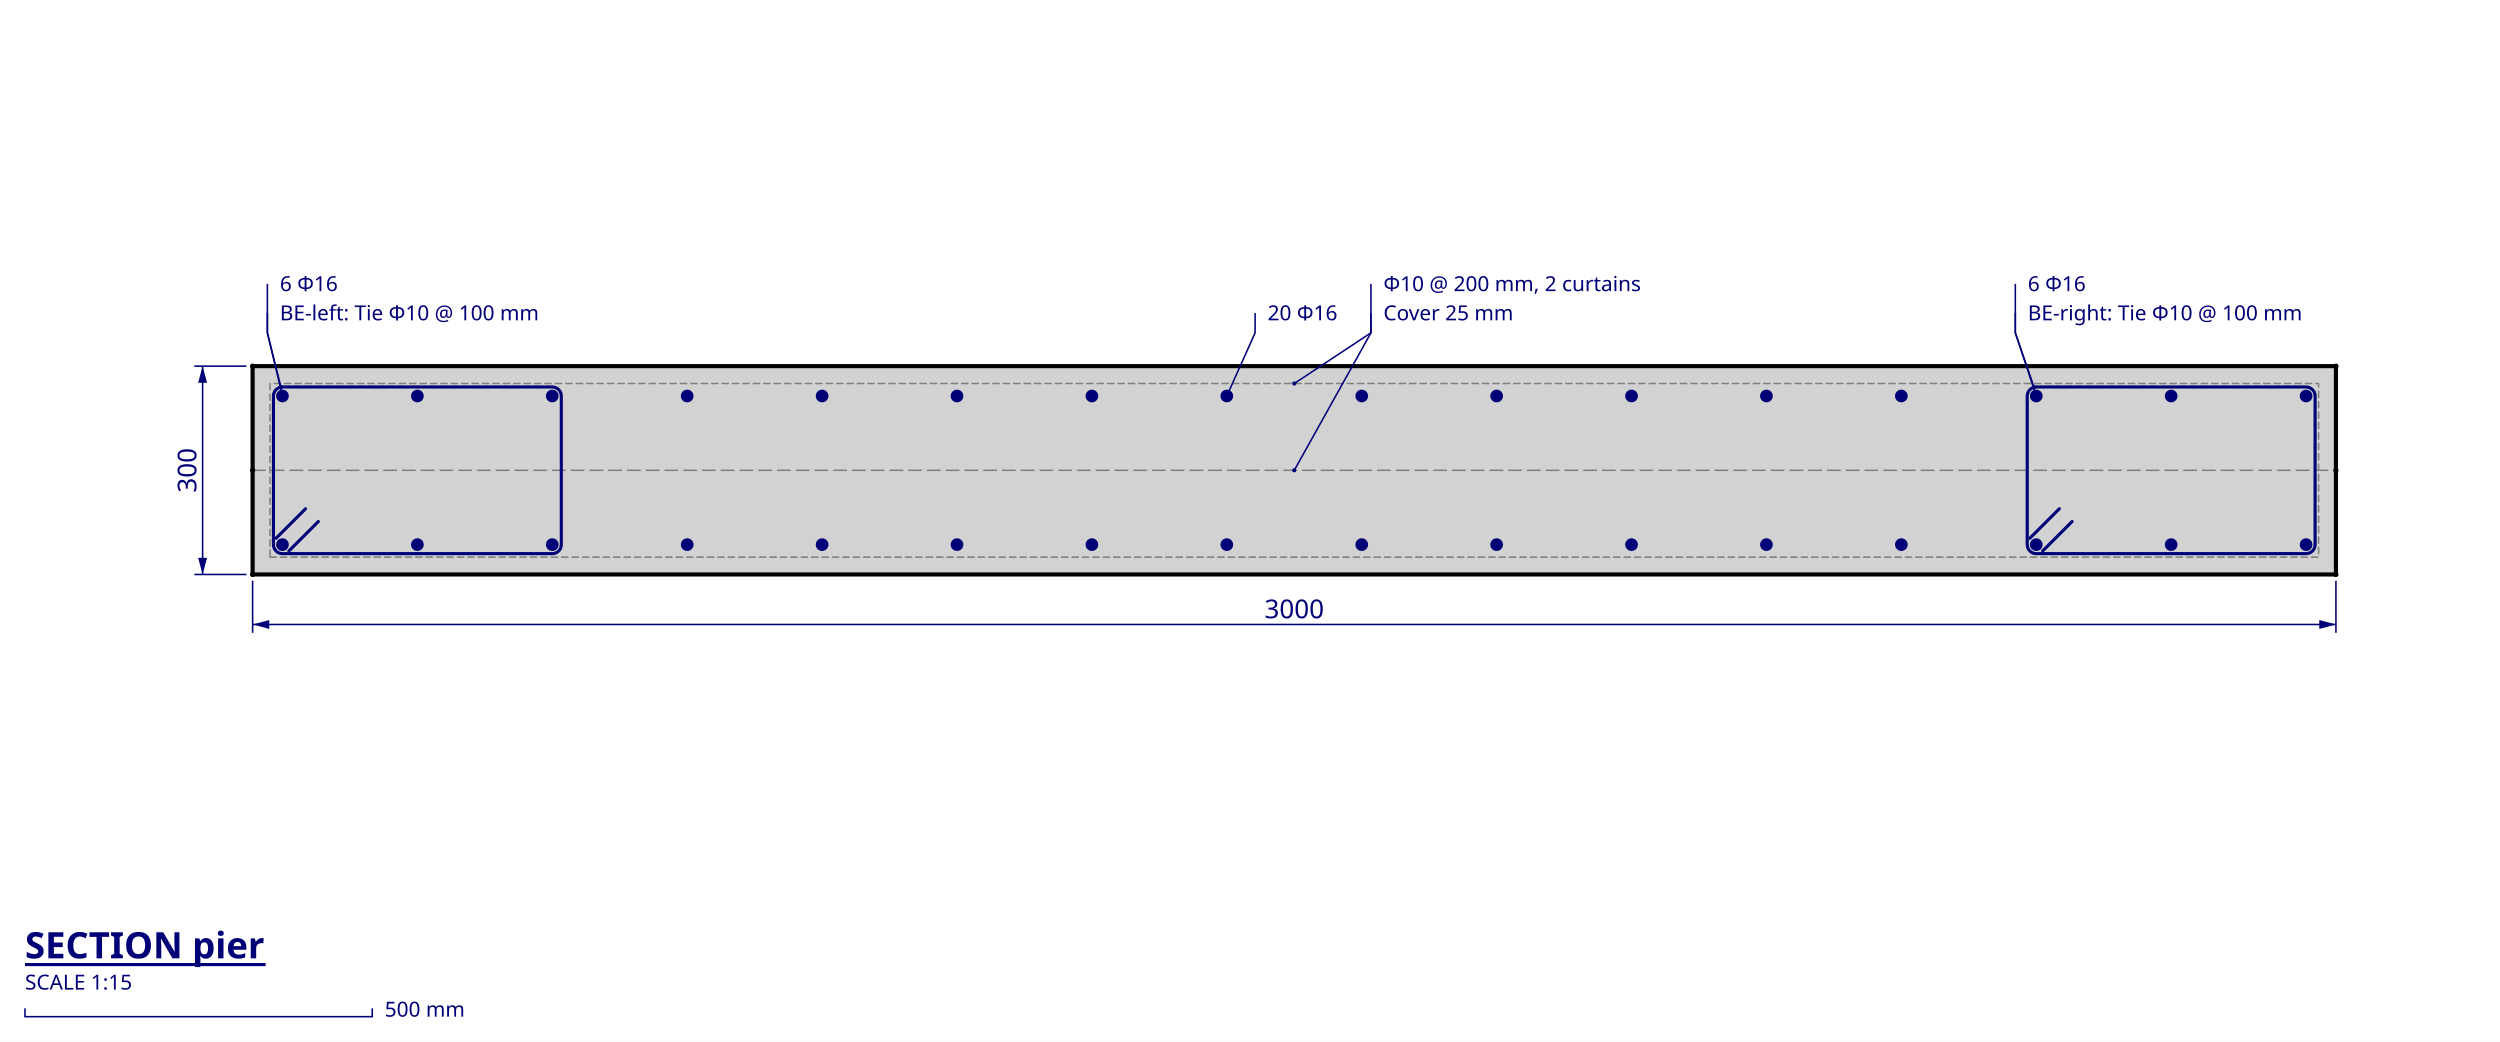
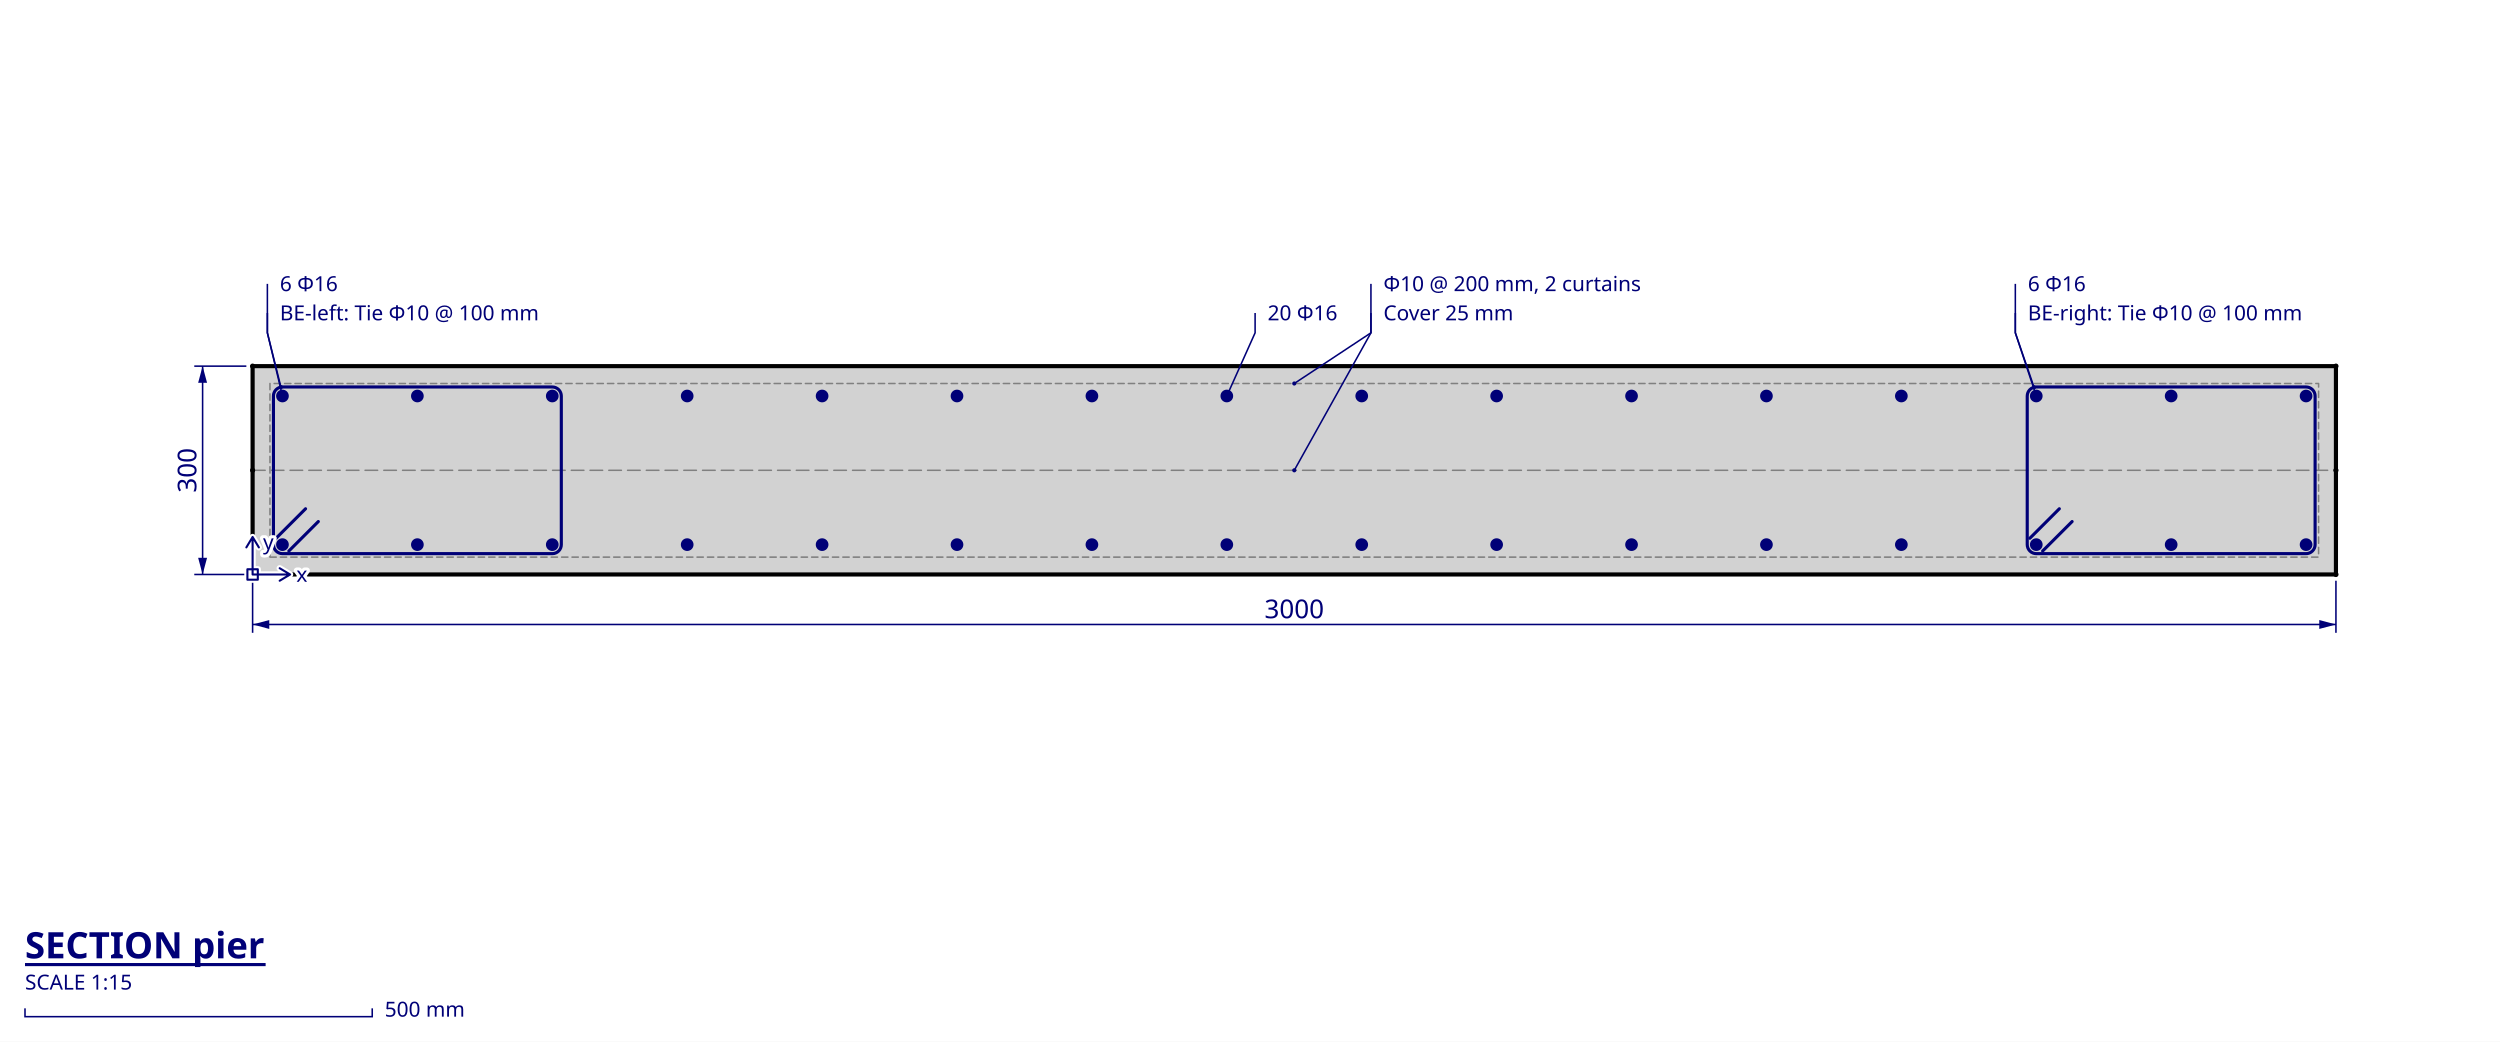
<svg xmlns="http://www.w3.org/2000/svg" width="1200" height="500" viewBox="0 0 1200 500" data-view="top">
  <rect width="1200" height="500" fill="#ffffff" />
  <g class="faces" fill="none" stroke="#000000" stroke-width="1" stroke-linecap="round" stroke-linejoin="round">
</g>
  <g class="concrete" fill="#d2d2d2" stroke="#000000" stroke-width="2" stroke-linecap="round" stroke-linejoin="round">
    <g data-id="5">
      <path d="M121.25 275.75 L1121.25 275.75 L1121.25 175.75 L121.25 175.75 Z" />
    </g>
  </g>
  <g class="cover" fill="none" stroke="#808080" stroke-width="0.75" stroke-linecap="round" stroke-linejoin="round" stroke-dasharray="3 2">
    <g data-id="9">
      <path d="M129.58 267.42 L1112.92 267.42 L1112.92 184.08 L129.58 184.08 Z" />
    </g>
  </g>
  <g class="leg" fill="none" stroke="#808080" stroke-width="0.75" stroke-linecap="round" stroke-linejoin="round" stroke-dasharray="6 3">
    <g data-id="8">
      <path d="M121.25 225.75 L1121.25 225.75" />
    </g>
  </g>
  <g class="hoop" fill="none" stroke="#000077" stroke-width="1.5" stroke-linecap="round" stroke-linejoin="round">
    <g data-id="74">
      <path d="M131.25 261.42 L131.33 262.26 L131.58 263.07 L131.98 263.82 L132.52 264.48 L133.18 265.02 L133.93 265.42 L134.74 265.67 L135.58 265.75 L265.09 265.75 L265.94 265.67 L266.75 265.42 L267.5 265.02 L268.16 264.48 L268.7 263.82 L269.1 263.07 L269.34 262.26 L269.43 261.42 L269.43 190.08 L269.34 189.24 L269.1 188.43 L268.7 187.68 L268.16 187.02 L267.5 186.48 L266.75 186.08 L265.94 185.83 L265.09 185.75 L135.58 185.75 L134.74 185.83 L133.93 186.08 L133.18 186.48 L132.52 187.02 L131.98 187.68 L131.58 188.43 L131.33 189.24 L131.25 190.08 Z" />
      <path d="M138.65 264.48 L152.79 250.34" />
      <path d="M132.52 258.35 L146.66 244.21" />
    </g>
    <g data-id="75">
      <path d="M973.07 261.42 L973.16 262.26 L973.4 263.07 L973.8 263.82 L974.34 264.48 L975 265.02 L975.75 265.42 L976.56 265.67 L977.41 265.75 L1106.92 265.75 L1107.76 265.67 L1108.57 265.42 L1109.32 265.02 L1109.98 264.48 L1110.52 263.82 L1110.92 263.07 L1111.17 262.26 L1111.25 261.42 L1111.25 190.08 L1111.17 189.24 L1110.92 188.43 L1110.52 187.68 L1109.98 187.02 L1109.32 186.48 L1108.57 186.08 L1107.76 185.83 L1106.92 185.75 L977.41 185.75 L976.56 185.83 L975.75 186.08 L975 186.48 L974.34 187.02 L973.8 187.68 L973.4 188.43 L973.16 189.24 L973.07 190.08 Z" />
      <path d="M980.47 264.48 L994.61 250.34" />
      <path d="M974.34 258.35 L988.48 244.21" />
    </g>
  </g>
  <g class="bar" fill="#000077" stroke="#000077" stroke-width="0.75" stroke-linecap="round" stroke-linejoin="round">
    <g data-id="11">
      <circle cx="135.58" cy="261.42" r="2.67" />
    </g>
    <g data-id="13">
      <circle cx="200.34" cy="261.42" r="2.67" />
    </g>
    <g data-id="15">
      <circle cx="265.09" cy="261.42" r="2.67" />
    </g>
    <g data-id="17">
      <circle cx="329.85" cy="261.42" r="2.67" />
    </g>
    <g data-id="19">
      <circle cx="394.61" cy="261.42" r="2.67" />
    </g>
    <g data-id="21">
      <circle cx="459.36" cy="261.42" r="2.67" />
    </g>
    <g data-id="23">
      <circle cx="524.12" cy="261.42" r="2.67" />
    </g>
    <g data-id="25">
      <circle cx="588.87" cy="261.42" r="2.67" />
    </g>
    <g data-id="27">
      <circle cx="653.63" cy="261.42" r="2.67" />
    </g>
    <g data-id="29">
      <circle cx="718.38" cy="261.42" r="2.67" />
    </g>
    <g data-id="31">
      <circle cx="783.14" cy="261.42" r="2.67" />
    </g>
    <g data-id="33">
      <circle cx="847.89" cy="261.42" r="2.67" />
    </g>
    <g data-id="35">
      <circle cx="912.65" cy="261.42" r="2.67" />
    </g>
    <g data-id="37">
      <circle cx="977.41" cy="261.42" r="2.67" />
    </g>
    <g data-id="39">
      <circle cx="1042.16" cy="261.42" r="2.67" />
    </g>
    <g data-id="41">
      <circle cx="1106.92" cy="261.42" r="2.67" />
    </g>
    <g data-id="43">
      <circle cx="1106.92" cy="190.08" r="2.67" />
    </g>
    <g data-id="45">
      <circle cx="1042.16" cy="190.08" r="2.67" />
    </g>
    <g data-id="47">
      <circle cx="977.41" cy="190.08" r="2.67" />
    </g>
    <g data-id="49">
      <circle cx="912.65" cy="190.08" r="2.67" />
    </g>
    <g data-id="51">
      <circle cx="847.89" cy="190.08" r="2.67" />
    </g>
    <g data-id="53">
      <circle cx="783.14" cy="190.08" r="2.67" />
    </g>
    <g data-id="55">
      <circle cx="718.38" cy="190.08" r="2.67" />
    </g>
    <g data-id="57">
      <circle cx="653.63" cy="190.08" r="2.67" />
    </g>
    <g data-id="59">
      <circle cx="588.87" cy="190.08" r="2.67" />
    </g>
    <g data-id="61">
      <circle cx="524.12" cy="190.08" r="2.67" />
    </g>
    <g data-id="63">
      <circle cx="459.36" cy="190.08" r="2.67" />
    </g>
    <g data-id="65">
      <circle cx="394.61" cy="190.08" r="2.67" />
    </g>
    <g data-id="67">
      <circle cx="329.85" cy="190.08" r="2.67" />
    </g>
    <g data-id="69">
      <circle cx="265.09" cy="190.08" r="2.67" />
    </g>
    <g data-id="71">
      <circle cx="200.34" cy="190.08" r="2.67" />
    </g>
    <g data-id="73">
      <circle cx="135.58" cy="190.08" r="2.67" />
    </g>
  </g>
  <g class="edges" fill="none" stroke="#000000" stroke-width="1.5" stroke-linecap="round" stroke-linejoin="round">
</g>
  <g class="points" fill="#000000">
    <g data-id="1">
      <circle cx="121.25" cy="275.75" r="1.25" fill="#000000" stroke="none" />
    </g>
    <g data-id="2">
      <circle cx="1121.25" cy="275.75" r="1.25" fill="#000000" stroke="none" />
    </g>
    <g data-id="3">
      <circle cx="1121.25" cy="175.75" r="1.25" fill="#000000" stroke="none" />
    </g>
    <g data-id="4">
      <circle cx="121.25" cy="175.75" r="1.25" fill="#000000" stroke="none" />
    </g>
    <g data-id="6">
      <circle cx="121.25" cy="225.75" r="1.25" fill="#000000" stroke="none" />
    </g>
    <g data-id="7">
      <circle cx="1121.25" cy="225.75" r="1.25" fill="#000000" stroke="none" />
    </g>
  </g>
  <g class="annotation" font-family="Arial Narrow, Archivo Narrow, sans-serif" fill="#000077" stroke="#000077" stroke-width="0.75">
    <g class="tag">
      <path d="M135.58 190.08 L128.34 159.75 L128.34 136.25" fill="none" />
      <circle cx="135.58" cy="190.08" r="1" stroke="none" />
      <text x="134.34" y="139.75" stroke="none" font-size="10">6 Φ16</text>
    </g>
    <g class="tag">
      <path d="M134.84 185.81 L128.34 159.75 L128.34 150.25" fill="none" />
      <circle cx="134.84" cy="185.81" r="1" stroke="none" />
      <text x="134.34" y="153.75" stroke="none" font-size="10">BE-left: Tie Φ10 @ 100 mm</text>
    </g>
    <g class="tag">
      <path d="M588.87 190.08 L602.45 159.75 L602.45 150.25" fill="none" />
      <circle cx="588.87" cy="190.08" r="1" stroke="none" />
      <text x="608.45" y="153.75" stroke="none" font-size="10">20 Φ16</text>
    </g>
    <g class="tag">
      <path d="M621.25 225.75 L658.05 159.75 L658.05 136.25" fill="none" />
      <circle cx="621.25" cy="225.75" r="1" stroke="none" />
      <text x="664.05" y="139.75" stroke="none" font-size="10">Φ10 @ 200 mm, 2 curtains</text>
    </g>
    <g class="tag">
      <path d="M621.25 184.08 L658.05 159.75 L658.05 150.25" fill="none" />
      <circle cx="621.25" cy="184.08" r="1" stroke="none" />
      <text x="664.05" y="153.75" stroke="none" font-size="10">Cover 25 mm</text>
    </g>
    <g class="tag">
      <path d="M977.41 190.08 L967.36 159.75 L967.36 136.25" fill="none" />
      <circle cx="977.41" cy="190.08" r="1" stroke="none" />
      <text x="973.36" y="139.75" stroke="none" font-size="10">6 Φ16</text>
    </g>
    <g class="tag">
      <path d="M976.35 185.88 L967.36 159.75 L967.36 150.25" fill="none" />
      <circle cx="976.35" cy="185.88" r="1" stroke="none" />
      <text x="973.36" y="153.75" stroke="none" font-size="10">BE-right: Tie Φ10 @ 100 mm</text>
    </g>
    <g class="dimension" data-dim="width">
      <path d="M121.25 278.75 L121.25 303.75 M1121.25 278.75 L1121.25 303.75 M121.25 299.75 L1121.25 299.75" fill="none" />
      <path d="M0 0 L8 -2.14 L8 2.14 Z" stroke="none" transform="translate(121.25 299.75) rotate(0)" />
      <path d="M0 0 L8 -2.14 L8 2.14 Z" stroke="none" transform="translate(1121.25 299.75) rotate(180)" />
      <text x="621.25" y="296.75" text-anchor="middle" stroke="none" font-size="12.5">3000</text>
    </g>
    <g class="dimension" data-dim="depth">
      <path d="M118.25 175.75 L93.25 175.75 M118.25 275.75 L93.25 275.75 M97.25 175.75 L97.25 275.75" fill="none" />
      <path d="M0 0 L8 -2.14 L8 2.14 Z" stroke="none" transform="translate(97.25 175.75) rotate(90)" />
      <path d="M0 0 L8 -2.14 L8 2.14 Z" stroke="none" transform="translate(97.25 275.75) rotate(-90)" />
      <text transform="translate(94.25 225.75) rotate(-90)" text-anchor="middle" stroke="none" font-size="12.5">300</text>
    </g>
+   </g>
+   <g class="axes" fill="none" stroke-linecap="round" stroke-linejoin="round">
+     <path d="M118.75 273.25 h5 v5 h-5 Z M121.25 275.75 L139.25 275.75 M134.25 272.75 L139.25 275.75 L134.25 278.75 M121.25 275.75 L121.25 257.75 M118.25 262.75 L121.25 257.75 L124.25 262.75" stroke="#ffffff" stroke-width="3" />
+     <path d="M118.75 273.25 h5 v5 h-5 Z M121.25 275.75 L139.25 275.75 M134.25 272.75 L139.25 275.75 L134.25 278.75 M121.25 275.75 L121.25 257.75 M118.25 262.75 L121.25 257.75 L124.25 262.75" stroke="#000077" stroke-width="1" />
+     <text x="142.25" y="279.25" font-family="Arial Narrow, Archivo Narrow, sans-serif" font-size="10" fill="#000077" stroke="#ffffff" stroke-width="3" paint-order="stroke">x</text>
+     <text x="126.25" y="263.75" font-family="Arial Narrow, Archivo Narrow, sans-serif" font-size="10" fill="#000077" stroke="#ffffff" stroke-width="3" paint-order="stroke">y</text>
  </g>
  <g class="text" font-family="Arial Narrow, Archivo Narrow, sans-serif" font-size="10" fill="#000077">
</g>
  <g class="legend" font-family="Arial Narrow, Archivo Narrow, sans-serif" font-size="10" fill="#000077" stroke="#000077" stroke-width="0.75">
    <path d="M12 484 L12 488 L178.67 488 L178.67 484" fill="none" />
    <text x="184.67" y="488" stroke="none">500 mm</text>
    <text class="view-title" x="12" y="460" stroke="none" font-family="Bahnschrift SemiBold Condensed, Bahnschrift, Saira SemiCondensed, Archivo Narrow, sans-serif" font-size="17.5" font-weight="600" data-view="top">SECTION pier</text>
    <path class="view-title-rule" d="M12 463 L127.5 463" fill="none" stroke-width="1.5" />
    <text class="scale-note" x="12" y="475" stroke="none">SCALE 1:15</text>
  </g>
</svg>
